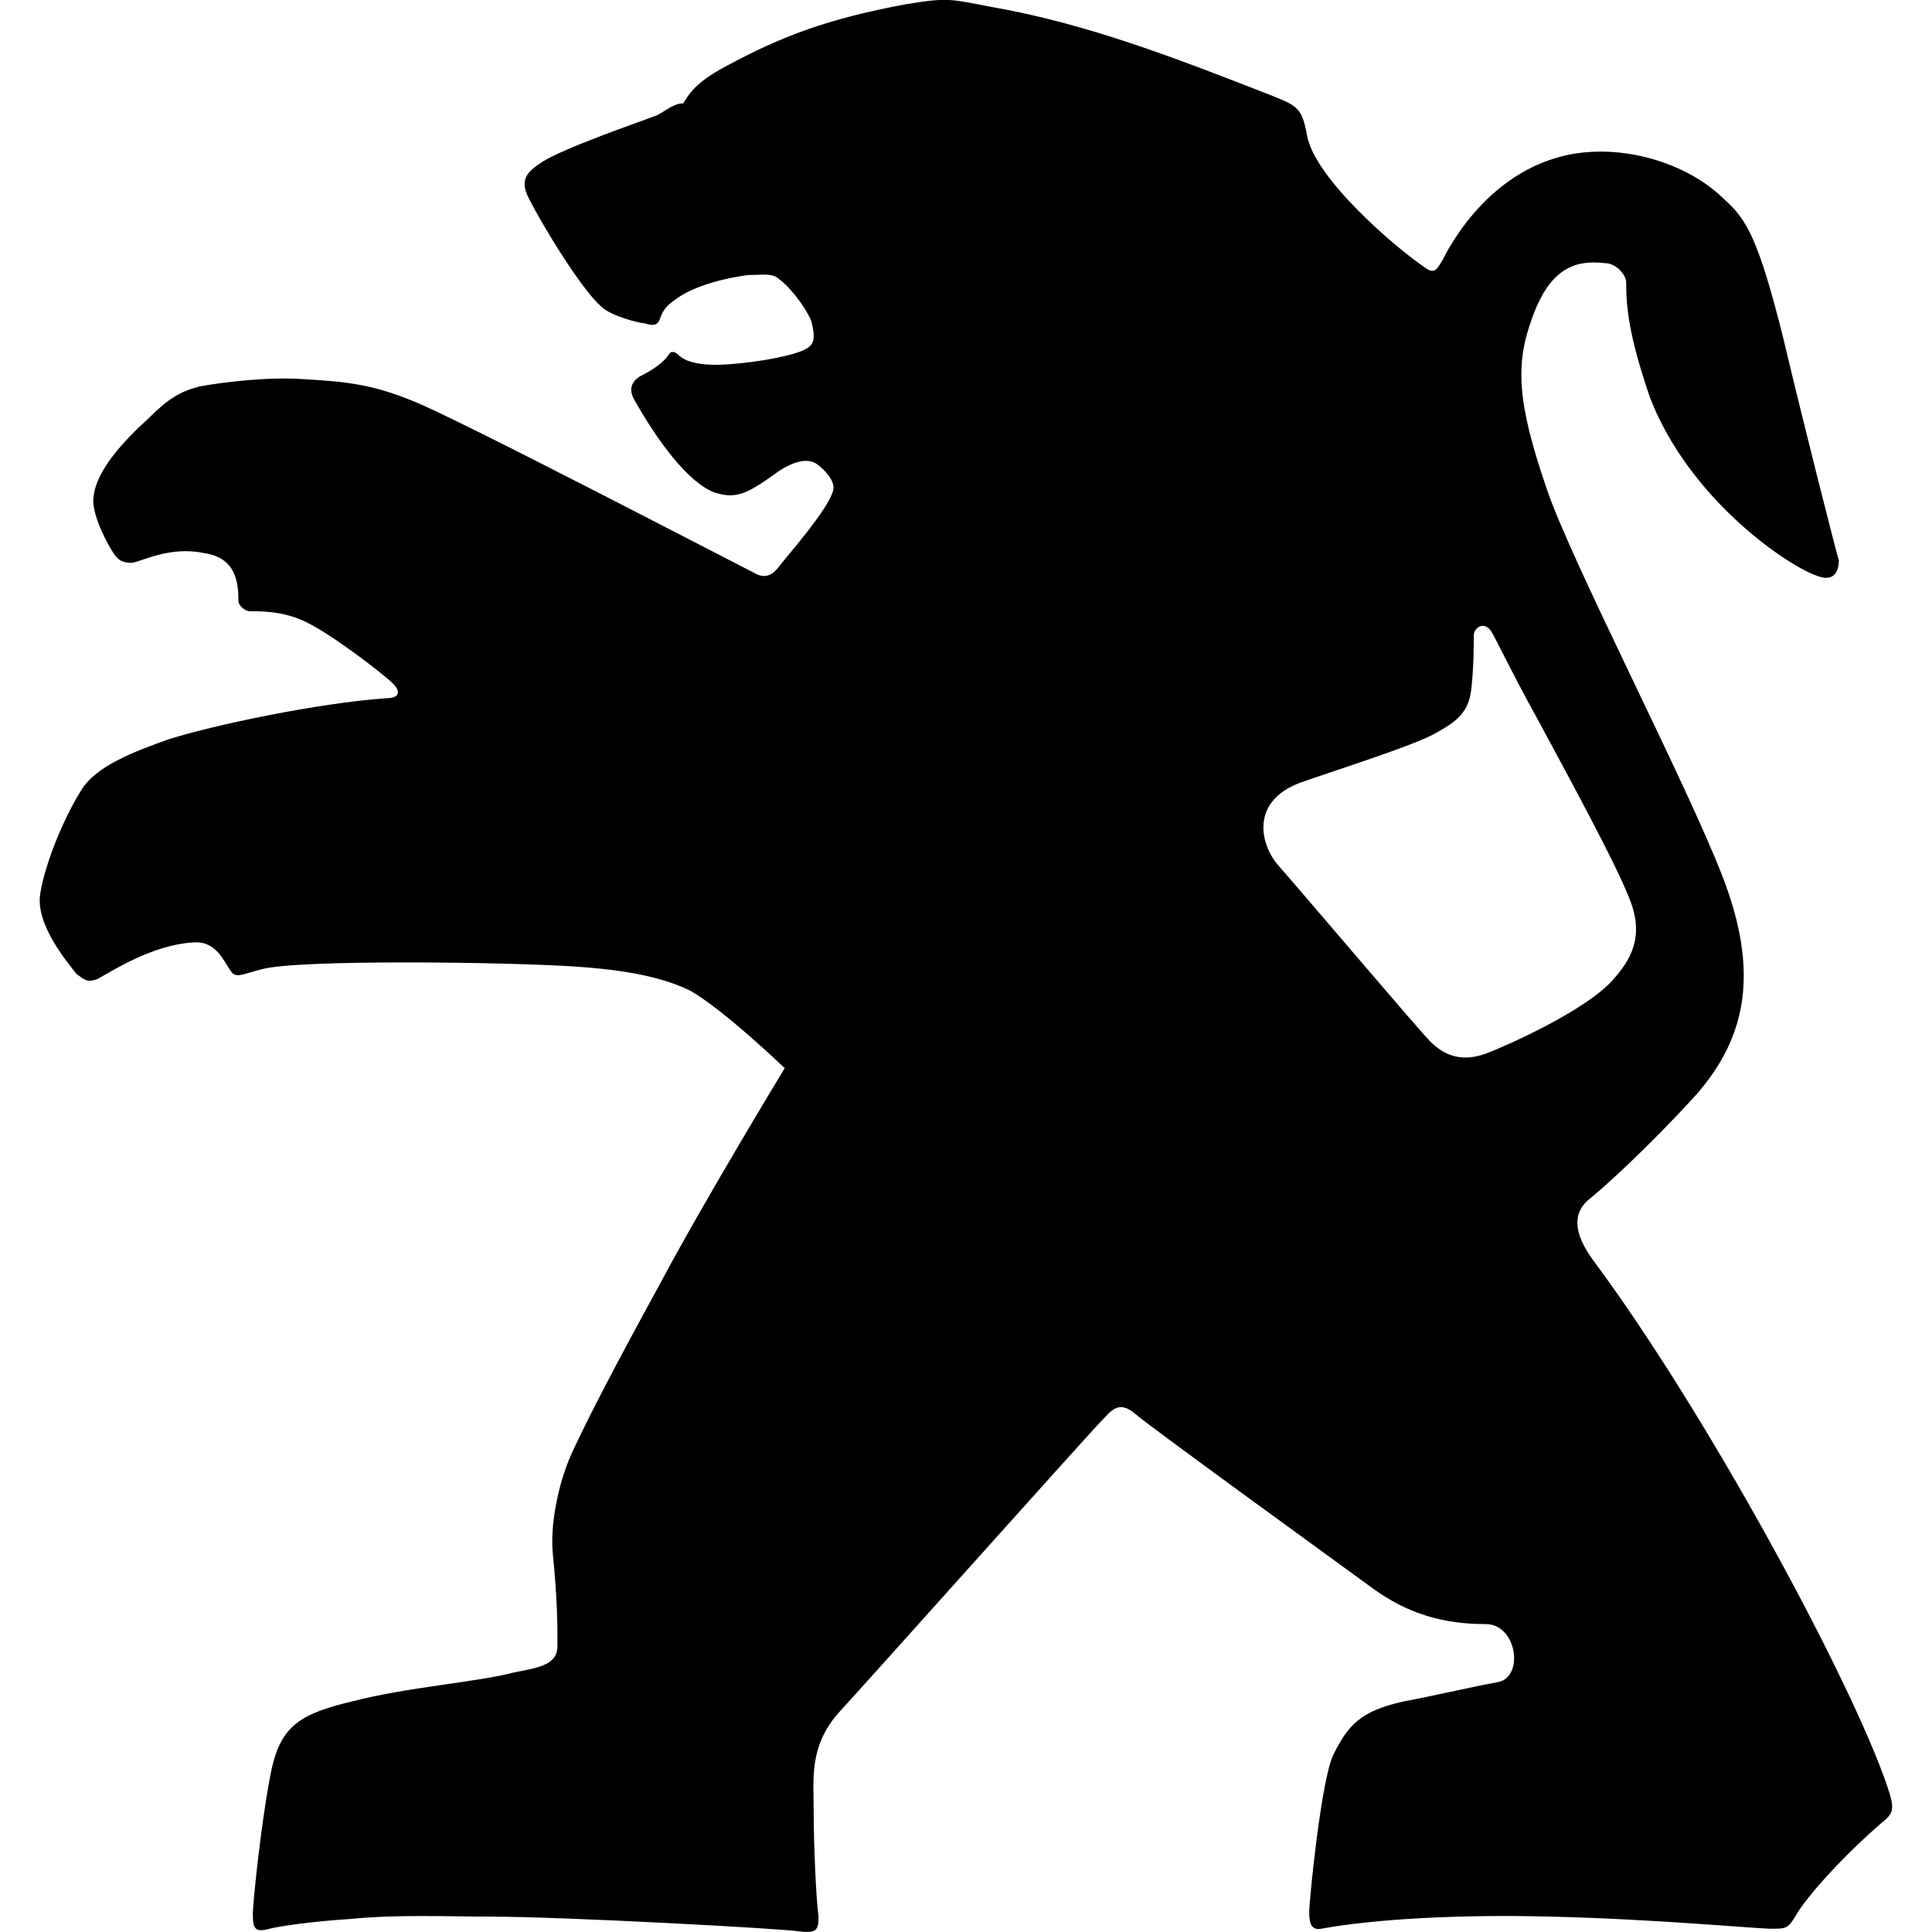
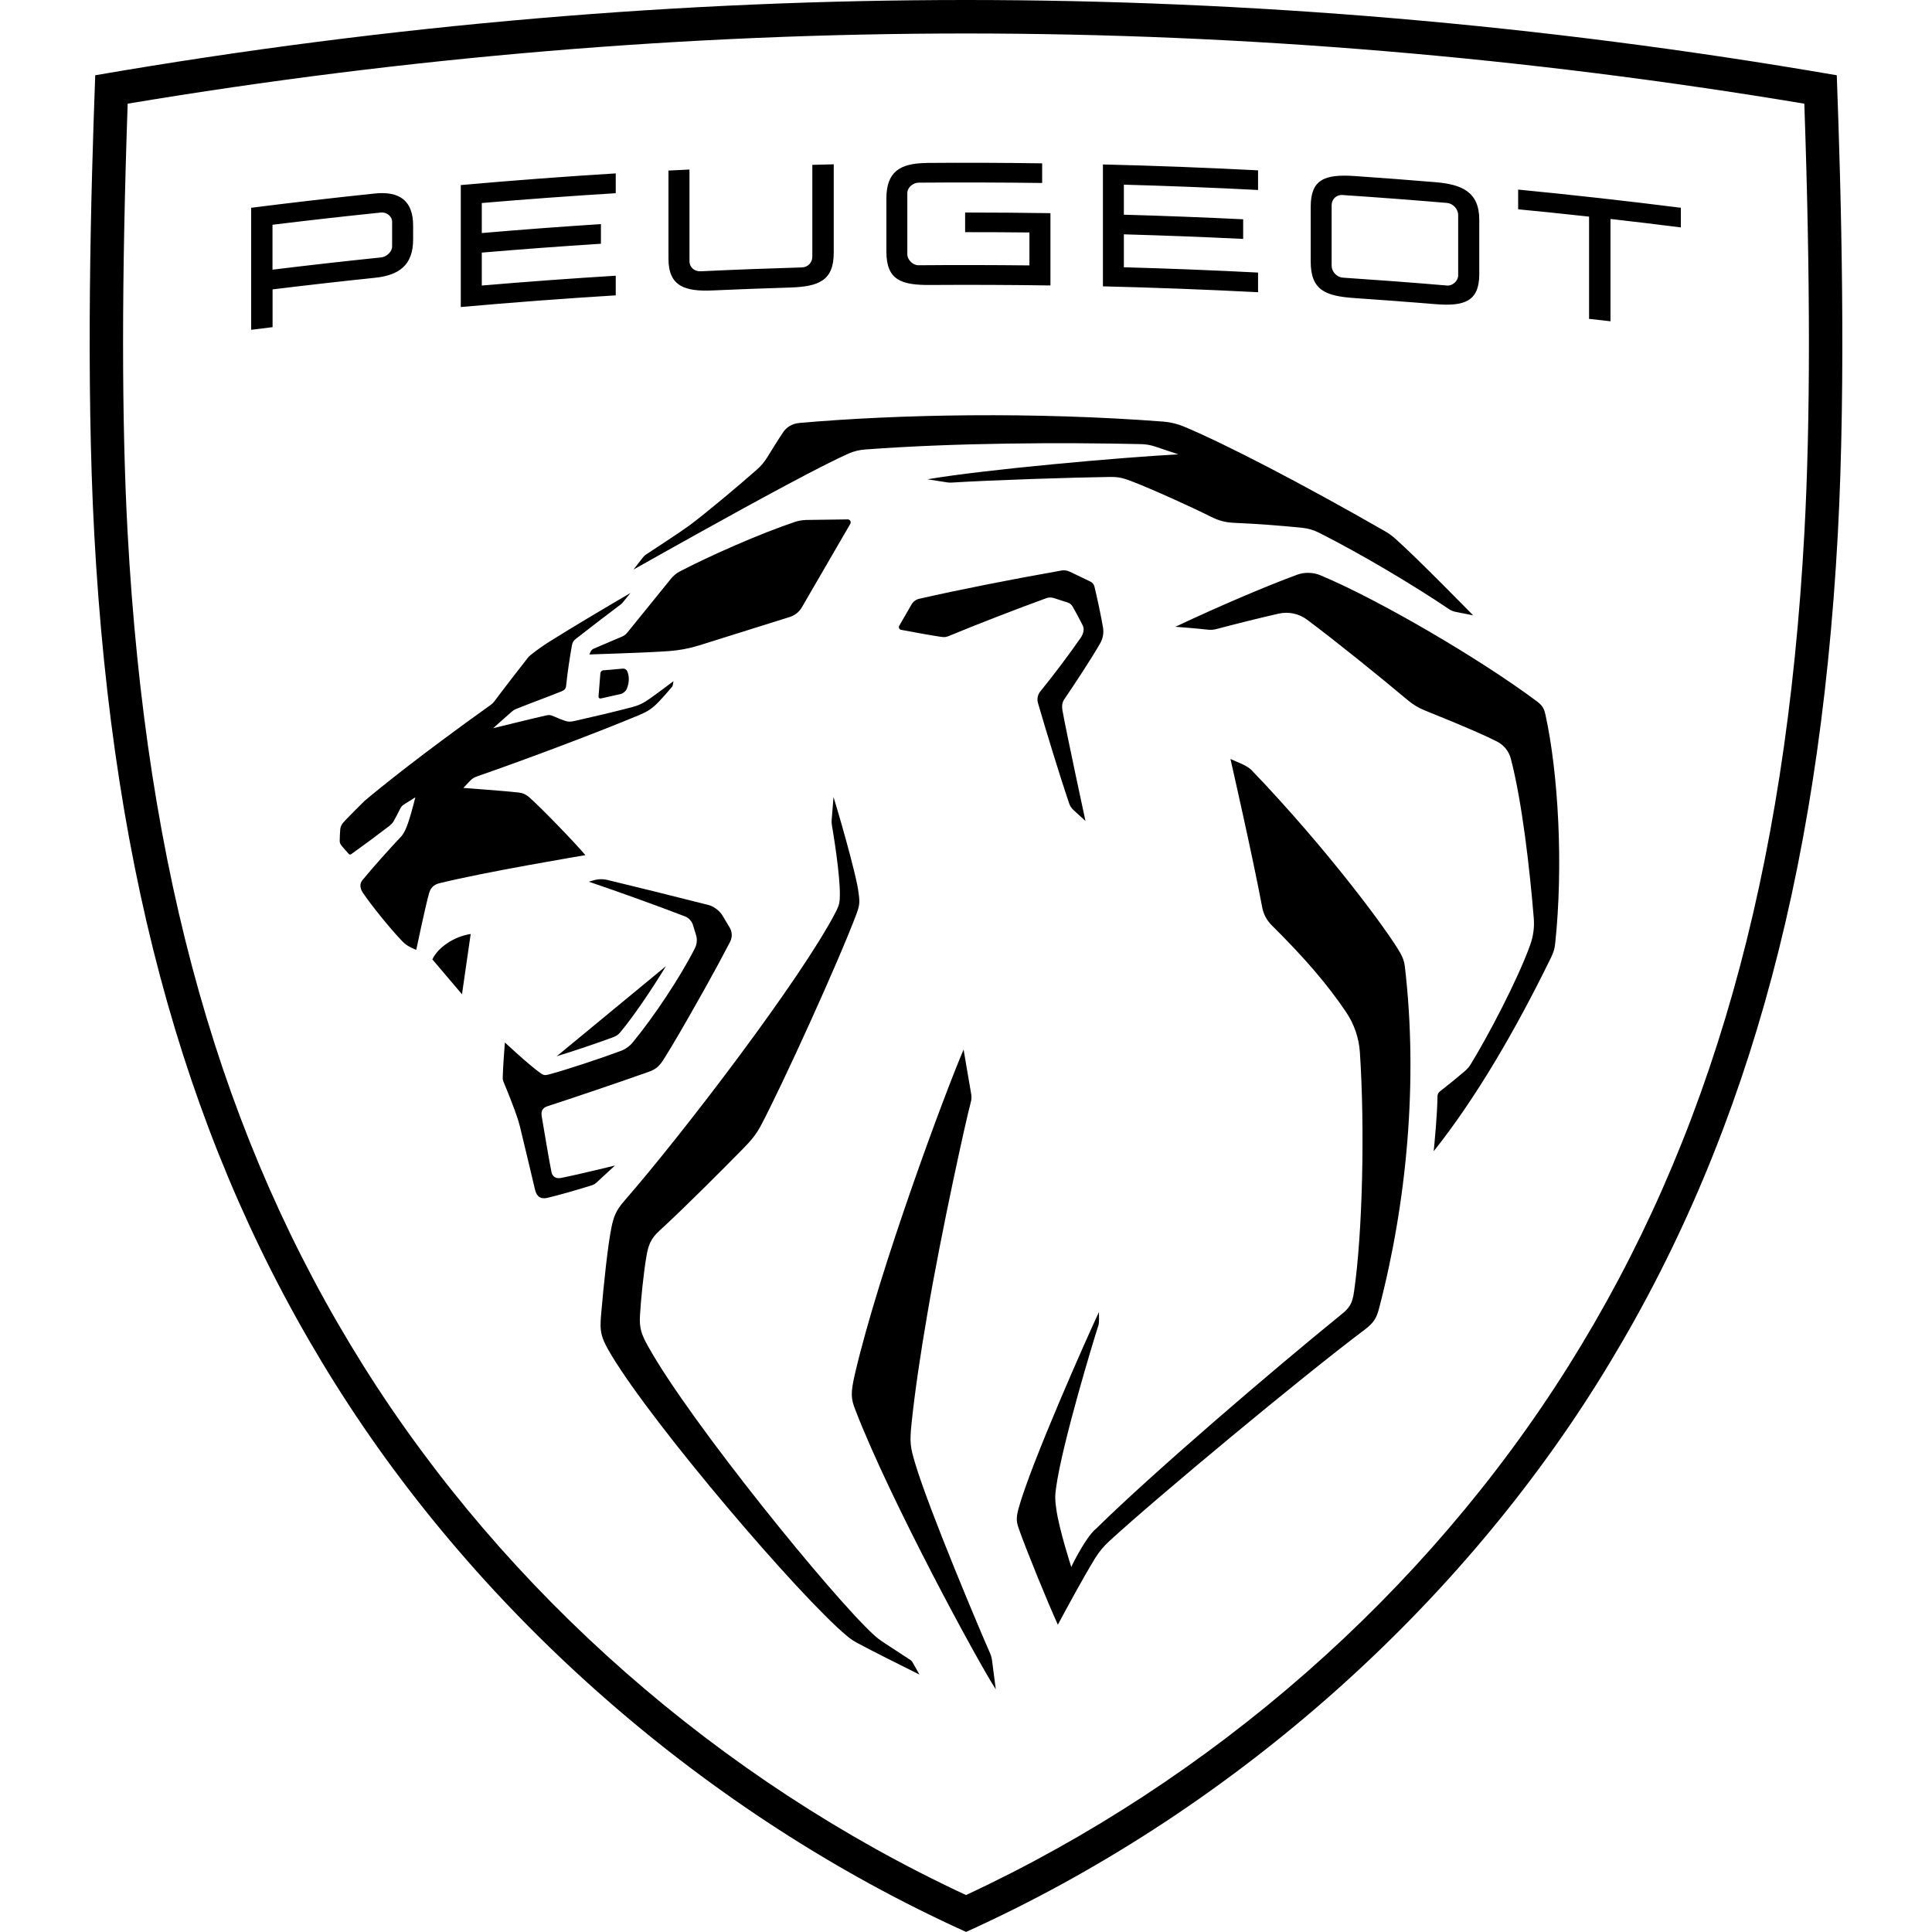
<svg xmlns="http://www.w3.org/2000/svg" role="img" viewBox="0 0 24 24">
-   <path d="M23.444 22.188c-.45-1.321-2.252-4.655-3.664-6.547-.3-.42-.18-.631-.03-.751s.691-.601 1.321-1.291c.631-.721.781-1.532.33-2.703S19.51 6.962 19.21 6.061c-.36-1.051-.39-1.532-.18-2.102.24-.691.601-.721.901-.691.15 0 .27.15.27.24 0 .3.03.661.3 1.442.481 1.231 1.652 2.042 2.042 2.192.27.12.3-.09.3-.18-.03-.09-.42-1.622-.691-2.763-.3-1.201-.45-1.472-.721-1.712-.42-.42-1.081-.631-1.652-.601-1.231.06-1.802 1.231-1.862 1.351-.06.09-.09.18-.21.09-.36-.24-1.381-1.111-1.472-1.652-.06-.33-.12-.36-.42-.481C14.584.713 13.503.293 12.301.083c-.481-.09-.511-.12-1.051-.03-.961.18-1.532.39-2.252.781-.39.21-.45.36-.511.45-.12 0-.21.09-.33.15-.24.09-1.111.39-1.412.571-.18.12-.3.21-.18.45.18.36.661 1.141.901 1.351.12.12.481.21.541.21.09.03.15.03.18-.03s.03-.15.21-.27c.24-.18.661-.27.901-.3.18 0 .3-.03.39.06.09.06.3.3.39.511.06.24.03.3-.09.36s-.511.15-.961.18c-.45.03-.571-.09-.601-.12-.03-.03-.09-.06-.12 0-.06.09-.18.18-.36.27-.09.06-.15.15-.06.3.27.481.661 1.021.991 1.141.27.09.42 0 .721-.21.272-.208.452-.208.542-.148.09.06.24.21.21.33-.06.241-.57.812-.66.932-.09.12-.18.18-.33.09-.241-.12-3.755-1.952-4.235-2.132-.511-.21-.841-.24-1.351-.27-.42-.03-.961.03-1.291.09-.24.06-.39.15-.631.39-.33.3-.661.661-.691.991-.03.24.24.691.27.721.03.03.06.09.21.09.15-.03.481-.21.901-.12.39.06.42.36.42.601 0 .03.06.12.15.12.15 0 .39 0 .661.12.33.15.991.661 1.111.781.09.09.09.18-.09.18-.841.06-2.132.33-2.703.511-.42.15-.901.33-1.081.631-.21.33-.45.901-.511 1.291-.06.39.36.871.45.991.09.06.12.12.27.06.21-.12.691-.42 1.171-.45.3-.03.39.24.481.36.06.09.15.03.39-.03.45-.12 3.003-.09 3.904-.03.42.03.991.09 1.412.3.42.24 1.171.961 1.171.961s-1.021 1.682-1.562 2.703c-.511.931-.871 1.622-1.051 2.012-.18.36-.3.901-.27 1.291.06.601.06.901.06 1.171 0 .24-.24.27-.541.33-.45.12-1.321.18-2.012.36-.631.15-.871.3-.991.811-.09.39-.21 1.351-.24 1.802 0 .18 0 .27.21.21.12-.03.511-.09.991-.12.601-.06 1.231-.03 1.742-.03.931 0 3.634.15 3.814.18.24.03.27 0 .27-.18-.03-.21-.06-.901-.06-1.291 0-.42-.06-.811.3-1.231.36-.39 3.123-3.484 3.273-3.634.12-.12.21-.27.42-.09.21.18 2.493 1.832 2.943 2.162s.901.45 1.412.45c.39 0 .481.661.15.721-.33.06-.841.18-1.171.24-.541.12-.691.3-.871.661-.15.3-.3 1.802-.3 1.952 0 .09 0 .24.15.21.661-.12 1.712-.18 2.853-.15 1.291.03 2.553.15 2.733.15.18 0 .21 0 .3-.15.15-.27.661-.811 1.081-1.171.153-.12.153-.18.063-.45zm-4.985-9.1c-.33.12-.541 0-.691-.15-.15-.15-1.472-1.712-1.892-2.192-.21-.24-.36-.781.27-1.021.511-.18 1.472-.481 1.712-.631.27-.15.39-.27.42-.541.03-.27.03-.571.03-.661 0-.09.12-.18.21-.06.06.09.27.541.571 1.081.42.781.961 1.772 1.141 2.222.18.42.09.721-.18 1.021-.33.392-1.351.842-1.591.932z" />
+   <path d="M12 0c3.499 0 7.131.299 10.817.935.055 1.478.117 3.762.013 5.7-.235 4.322-1.186 7.676-2.994 10.556-1.803 2.872-4.594 5.342-7.835 6.808-3.242-1.467-6.033-3.936-7.836-6.808-1.808-2.88-2.759-6.235-2.994-10.556-.105-1.938-.043-4.223.012-5.7C4.869.299 8.501 0 12 0zm0 .416c-3.449 0-6.951.293-10.414.872-.076 2.192-.076 3.937-.001 5.324.231 4.248 1.162 7.539 2.931 10.357 1.769 2.818 4.421 5.146 7.484 6.572 3.062-1.426 5.715-3.754 7.484-6.572 1.769-2.818 2.7-6.109 2.931-10.357.075-1.388.075-3.132-.001-5.324C18.951.71 15.449.416 12.0.416zM11.97 13.036s.068.405.089.522c.012.067.014.084-.003.149-.048.17-.363 1.59-.538 2.626-.082.477-.153.95-.195 1.355-.023.23-.016.285.045.489.172.577.808 2.083.93 2.358a.329.329 0 0 1 .026.095l.046.355c-.204-.308-1.312-2.346-1.746-3.474-.051-.133-.061-.198-.004-.443.302-1.296 1.121-3.499 1.351-4.032zm-1.615-3.132c.031.091.291.981.311 1.192.016.117.013.149-.028.261-.228.606-.916 2.113-1.181 2.616-.059.111-.115.183-.226.296-.254.258-.739.746-1.039 1.019-.109.099-.139.184-.161.313-.036.206-.071.558-.081.74-.009.16.017.235.106.393.529.945 2.297 3.119 2.8 3.576.036.033.063.055.14.106.074.049.315.206.315.206a.085.085 0 0 1 .024.026l.087.154c-.226-.112-.587-.293-.774-.393a.753.753 0 0 1-.125-.085c-.59-.49-2.396-2.606-2.928-3.49-.133-.221-.146-.292-.128-.501.033-.389.085-.877.13-1.092.027-.129.056-.205.155-.319.753-.865 2.206-2.774 2.629-3.591.047-.092.051-.124.052-.212.003-.253-.078-.746-.099-.87a.238.238 0 0 1-.003-.059l.023-.288zm4.931-.475c.081.038.214.08.273.15.937.978 1.686 1.993 1.836 2.26.029.051.049.103.056.162.168 1.427.024 2.938-.32 4.253-.031.119-.066.179-.18.265-.761.571-2.569 2.072-3.176 2.63a.996.996 0 0 0-.172.209c-.153.251-.342.601-.462.825-.123-.27-.392-.927-.485-1.193-.03-.087-.035-.132-.004-.248.15-.551.862-2.154 1-2.444-.002.037.006.135-.008.169-.062.19-.445 1.453-.523 2-.017.122-.016.155 0 .274.034.256.187.725.187.725.017-.041.189-.384.309-.477.709-.698 2.197-1.972 3.05-2.664.096-.078.132-.13.153-.277.106-.725.136-2.027.073-2.975a1.012 1.012 0 0 0-.171-.5c-.231-.342-.507-.665-.926-1.081a.415.415 0 0 1-.116-.219c-.122-.652-.395-1.845-.395-1.845zm-7.92 1.509a.331.331 0 0 1 .179-.007c.267.064.832.203 1.259.312.06.015.135.071.167.124l.093.155a.182.182 0 0 1 .006.177 21.795 21.795 0 0 1-.305.565l-.089.158c-.163.29-.325.569-.418.716-.061.097-.095.14-.203.178-.42.148-.942.325-1.252.425-.063.021-.085.059-.073.13.022.128.094.564.121.691.01.047.048.084.117.071.183-.035.671-.154.671-.154s-.144.133-.23.212a.146.146 0 0 1-.054.032c-.133.044-.458.136-.559.158-.079.017-.129-.014-.15-.103 0 0-.139-.59-.189-.791a1.552 1.552 0 0 0-.025-.087c-.037-.116-.128-.344-.178-.464a.108.108 0 0 1-.009-.044c.002-.137.027-.442.027-.442s.299.28.444.382c.033.023.052.028.092.018.199-.051.655-.202.906-.296a.347.347 0 0 0 .146-.105c.259-.314.585-.801.772-1.169a.219.219 0 0 0 .015-.163l-.041-.133c-.012-.039-.053-.083-.091-.098a34.025 34.025 0 0 0-1.2-.433l.049-.015zm8.742-3.797a.407.407 0 0 1 .299.007c.741.311 1.987 1.044 2.679 1.56.067.05.093.084.111.165.163.74.224 1.885.122 2.848-.007.069-.021.111-.057.185-.439.898-.933 1.743-1.452 2.395.008-.081.045-.462.047-.683a.076.076 0 0 1 .03-.06 9.058 9.058 0 0 0 .304-.247c.036-.032.057-.055.076-.086.212-.343.59-1.06.743-1.491a.787.787 0 0 0 .043-.328c-.049-.601-.143-1.434-.284-1.978a.334.334 0 0 0-.17-.215c-.121-.062-.359-.171-.9-.388a.763.763 0 0 1-.207-.124c-.355-.298-.91-.746-1.255-1.003a.43.43 0 0 0-.353-.075 21.499 21.499 0 0 0-.752.186c-.061.017-.085.018-.149.011-.101-.012-.301-.028-.382-.034.587-.276 1.152-.514 1.506-.644zM8.274 12c-.184.302-.403.624-.569.824a.199.199 0 0 1-.083.059 14.149 14.149 0 0 1-.706.238l1.359-1.121zm-2.427-.397l-.108.748-.368-.433c.067-.145.263-.283.477-.316zm-.687-1.699l-.133.084c-.033.021-.042.03-.056.059a2.697 2.697 0 0 1-.086.162c-.009.016-.034.04-.047.05a16.611 16.611 0 0 1-.477.353c-.009.006-.02.004-.028-.004-.017-.017-.086-.095-.098-.114a.082.082 0 0 1-.015-.049 2.033 2.033 0 0 1 .006-.134c.004-.051.018-.075.081-.139.069-.072.145-.147.224-.225.195-.164.686-.563 1.564-1.19a.193.193 0 0 0 .044-.042c.092-.124.354-.464.419-.545a.193.193 0 0 1 .031-.031 2.485 2.485 0 0 1 .26-.183c.244-.154.718-.435.983-.59l-.101.124c-.006.005-.011.011-.017.016a42.288 42.288 0 0 0-.562.431c-.029.023-.04.043-.047.078-.023.127-.06.367-.072.5-.003.039-.02.058-.06.074-.173.07-.378.144-.544.211-.036.014-.045.019-.066.036-.017.013-.237.21-.237.21s.479-.118.655-.158c.042-.009.06-.007.099.011.036.017.097.041.129.052.049.018.075.017.129.005.198-.044.531-.123.708-.17.092-.024.142-.049.22-.103.085-.059.3-.221.3-.221s-.004.029-.007.044a.059.059 0 0 1-.016.032 3.986 3.986 0 0 1-.158.178c-.087.09-.139.122-.248.168-.503.21-1.364.536-2.009.76-.042.015-.061.027-.092.059-.034.035-.08.085-.08.085s.526.038.687.057c.052.006.089.023.129.057.132.114.569.564.7.721 0 0-1.243.207-1.818.35-.071.018-.107.063-.123.12-.048.168-.16.706-.16.706s-.04-.013-.096-.045c-.038-.022-.058-.04-.1-.085-.136-.144-.36-.42-.468-.58-.032-.047-.045-.107-.005-.155.117-.144.351-.406.48-.541.014-.015.031-.04.05-.077.05-.103.104-.318.128-.414zm8.022-2.817a.18.18 0 0 1 .108.015l.256.123a.093.093 0 0 1 .05.063c.035.147.077.341.106.506a.299.299 0 0 1-.036.199c-.106.185-.324.517-.446.695-.027.04-.03.088-.022.136.055.306.286 1.374.286 1.374l-.145-.132a.21.21 0 0 1-.06-.092c-.103-.302-.296-.933-.385-1.241a.159.159 0 0 1 .03-.145c.151-.184.372-.478.5-.664.036-.052.048-.11.027-.153a4.614 4.614 0 0 0-.127-.237.106.106 0 0 0-.06-.049l-.174-.056a.145.145 0 0 0-.093.002c-.379.138-.889.336-1.201.466-.046.019-.064.021-.12.012-.09-.013-.353-.06-.482-.085a.034.034 0 0 1-.023-.051l.153-.265a.147.147 0 0 1 .096-.07c.492-.112 1.143-.241 1.762-.35zM7.737 8.306a.054.054 0 0 1 .055.033c.031.072.022.152-.007.221-.012.028-.047.055-.077.062l-.246.055a.023.023 0 0 1-.027-.024l.023-.289a.04.04 0 0 1 .036-.037l.243-.021zm2.794-1.854a.037.037 0 0 1 .032.055l-.599 1.032a.264.264 0 0 1-.155.126l-1.123.352a1.65 1.65 0 0 1-.376.071c-.249.019-.989.042-.989.042l.016-.035a.074.074 0 0 1 .038-.037l.35-.149a.169.169 0 0 0 .067-.05l.54-.666c.029-.036.067-.07.107-.091.357-.188.992-.47 1.437-.619a.508.508 0 0 1 .143-.024l.512-.007zm-.6-1.198c1.239-.109 2.915-.139 4.517-.017a.837.837 0 0 1 .264.064c.525.221 1.456.704 2.491 1.297a.776.776 0 0 1 .128.092c.274.242.969.954.969.954l-.217-.043a.228.228 0 0 1-.084-.035c-.438-.295-1.078-.678-1.615-.949a.592.592 0 0 0-.203-.06 14.69 14.69 0 0 0-.844-.062c-.114-.005-.191-.024-.303-.08-.213-.108-.728-.342-.985-.44-.11-.042-.166-.052-.273-.05-.441.006-1.446.038-1.959.07a.244.244 0 0 1-.052-.003l-.244-.038c.694-.12 2.408-.273 3.117-.31l-.289-.097a.596.596 0 0 0-.173-.03c-.97-.022-2.304-.018-3.432.067a.61.61 0 0 0-.202.05c-.323.142-1.11.569-1.899 1.008-.255.142-.529.295-.773.433 0 0 .099-.127.117-.151.017-.021.022-.025.045-.04.102-.068.411-.268.534-.358.238-.179.613-.496.836-.692a.668.668 0 0 0 .129-.153c.072-.117.151-.244.2-.315.041-.061.112-.104.201-.112zM4.655 2.404c.306-.032.477.087.477.398v.172c0 .317-.171.446-.477.477a71.255 71.255 0 0 0-1.269.144v.469c-.089.011-.177.022-.266.033V2.581a70.662 70.662 0 0 1 1.535-.177zm14.203-.049a71.245 71.245 0 0 1 2.022.226v.244a68.767 68.767 0 0 0-.874-.105v1.271a94.038 94.038 0 0 0-.266-.03V2.691a68.332 68.332 0 0 0-.881-.091v-.244zM7.649 2.156v.244a71.853 71.853 0 0 0-1.664.122v.373a68.573 68.573 0 0 1 1.48-.111v.244a70.541 70.541 0 0 0-1.48.11v.409a69.7 69.7 0 0 1 1.664-.122v.244a70.938 70.938 0 0 0-1.925.145v-1.515a70.535 70.535 0 0 1 1.925-.145zm8.633.415c0-.34.168-.41.548-.384.333.023.666.048.999.076.33.027.547.12.547.467v.676c0 .34-.188.402-.547.372a72.552 72.552 0 0 0-.999-.075c-.363-.025-.548-.095-.548-.455v-.676zm-2.581-.528c.643.015 1.285.04 1.927.073v.244a70.737 70.737 0 0 0-1.667-.066v.373c.494.014.988.033 1.482.057v.244a70.441 70.441 0 0 0-1.482-.057v.409a69.156 69.156 0 0 1 1.667.066v.244a71.29 71.29 0 0 0-1.927-.073v-1.515zm-3.344-.001v1.096c0 .347-.182.423-.548.434a68.029 68.029 0 0 0-.957.036c-.34.015-.548-.049-.548-.393V2.119l.261-.013v1.142c0 .069.059.126.139.122a70.12 70.12 0 0 1 1.255-.048c.08-.002.132-.063.132-.132v-1.142c.089-.003.178-.005.268-.007zm6.324.38c-.079-.005-.139.05-.139.13v.749c0 .069.059.142.139.148.432.029.864.061 1.295.098.069.006.138-.058.138-.127v-.749c0-.079-.069-.144-.138-.15a70.186 70.186 0 0 0-1.295-.098zm-5.172-.398c.479-.004.958-.002 1.437.005v.244a72.147 72.147 0 0 0-1.536-.004c-.069.001-.139.061-.139.13v.759c0 .069.069.138.139.137.459-.004.918-.003 1.378.002v-.409a66.592 66.592 0 0 0-.799-.004v-.244c.353 0 .707.003 1.06.008v.898a71.123 71.123 0 0 0-1.49-.006c-.363.003-.548-.06-.548-.414v-.66c0-.33.165-.438.499-.441zm-6.755.616l-.021 0a70.229 70.229 0 0 0-1.348.152V3.35a71.034 71.034 0 0 1 1.348-.152c.069-.007.138-.07.138-.136v-.307c0-.069-.069-.122-.138-.115l.021-0z" />
</svg>
